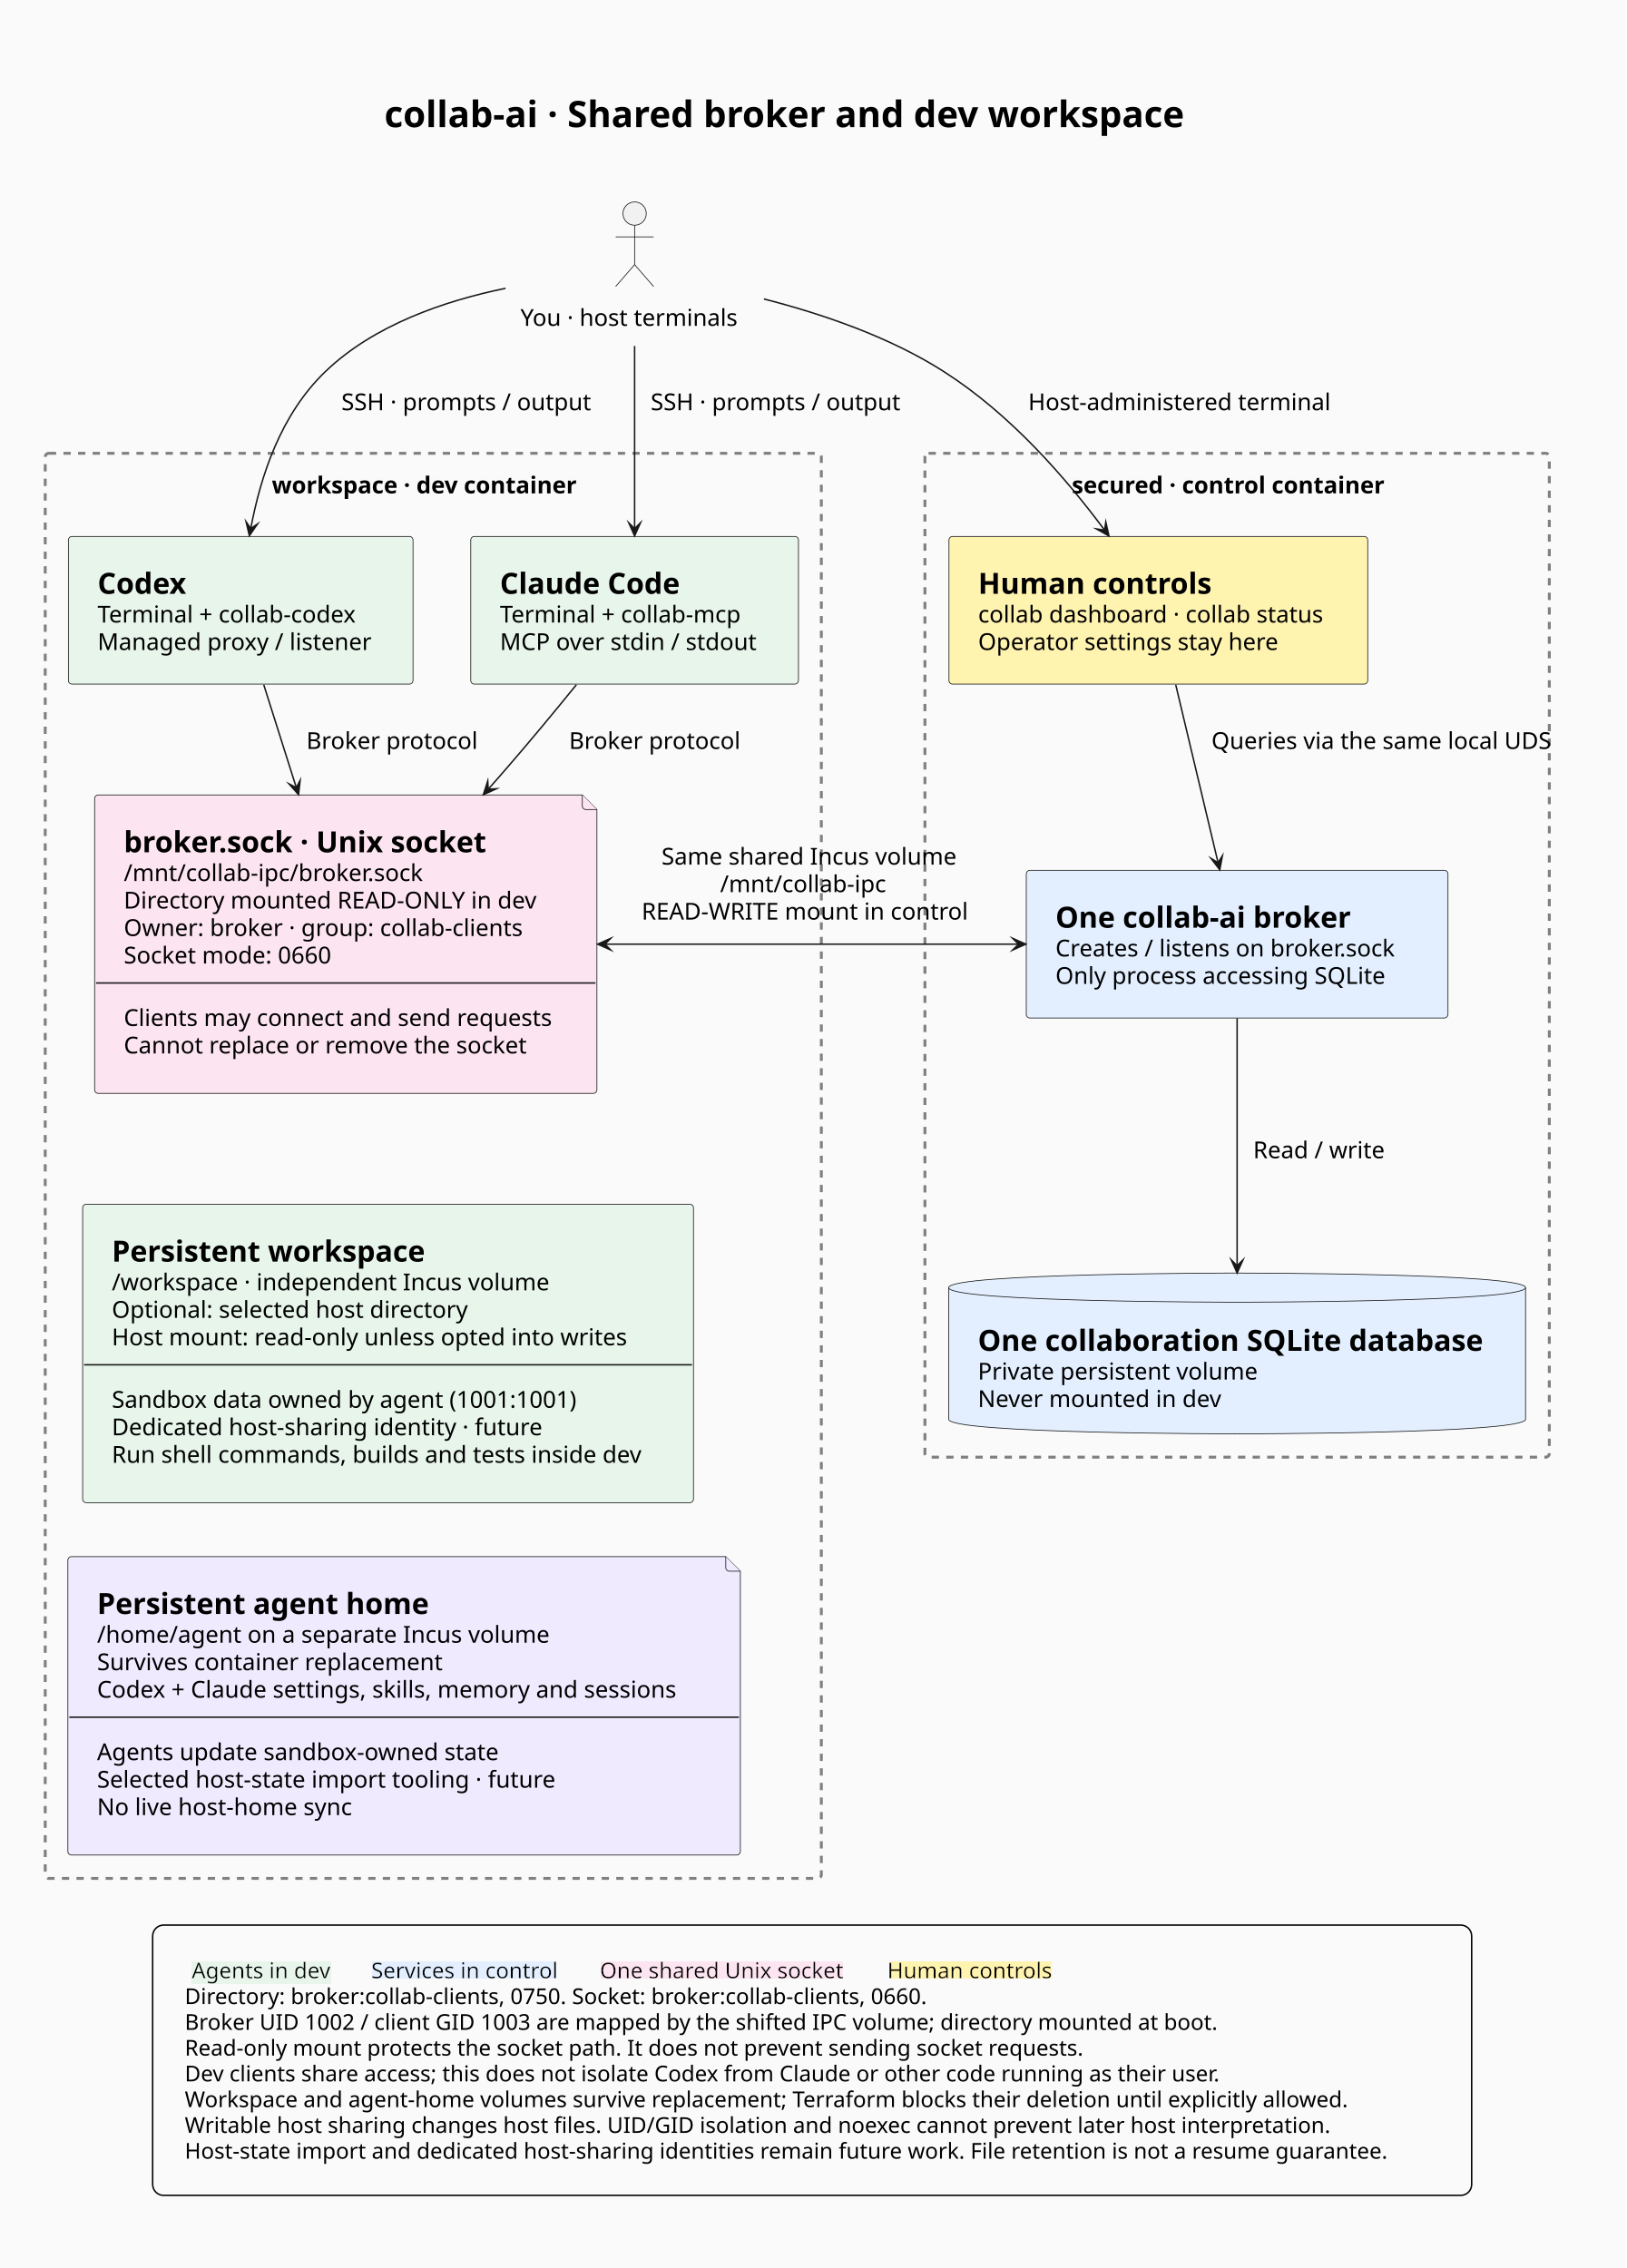
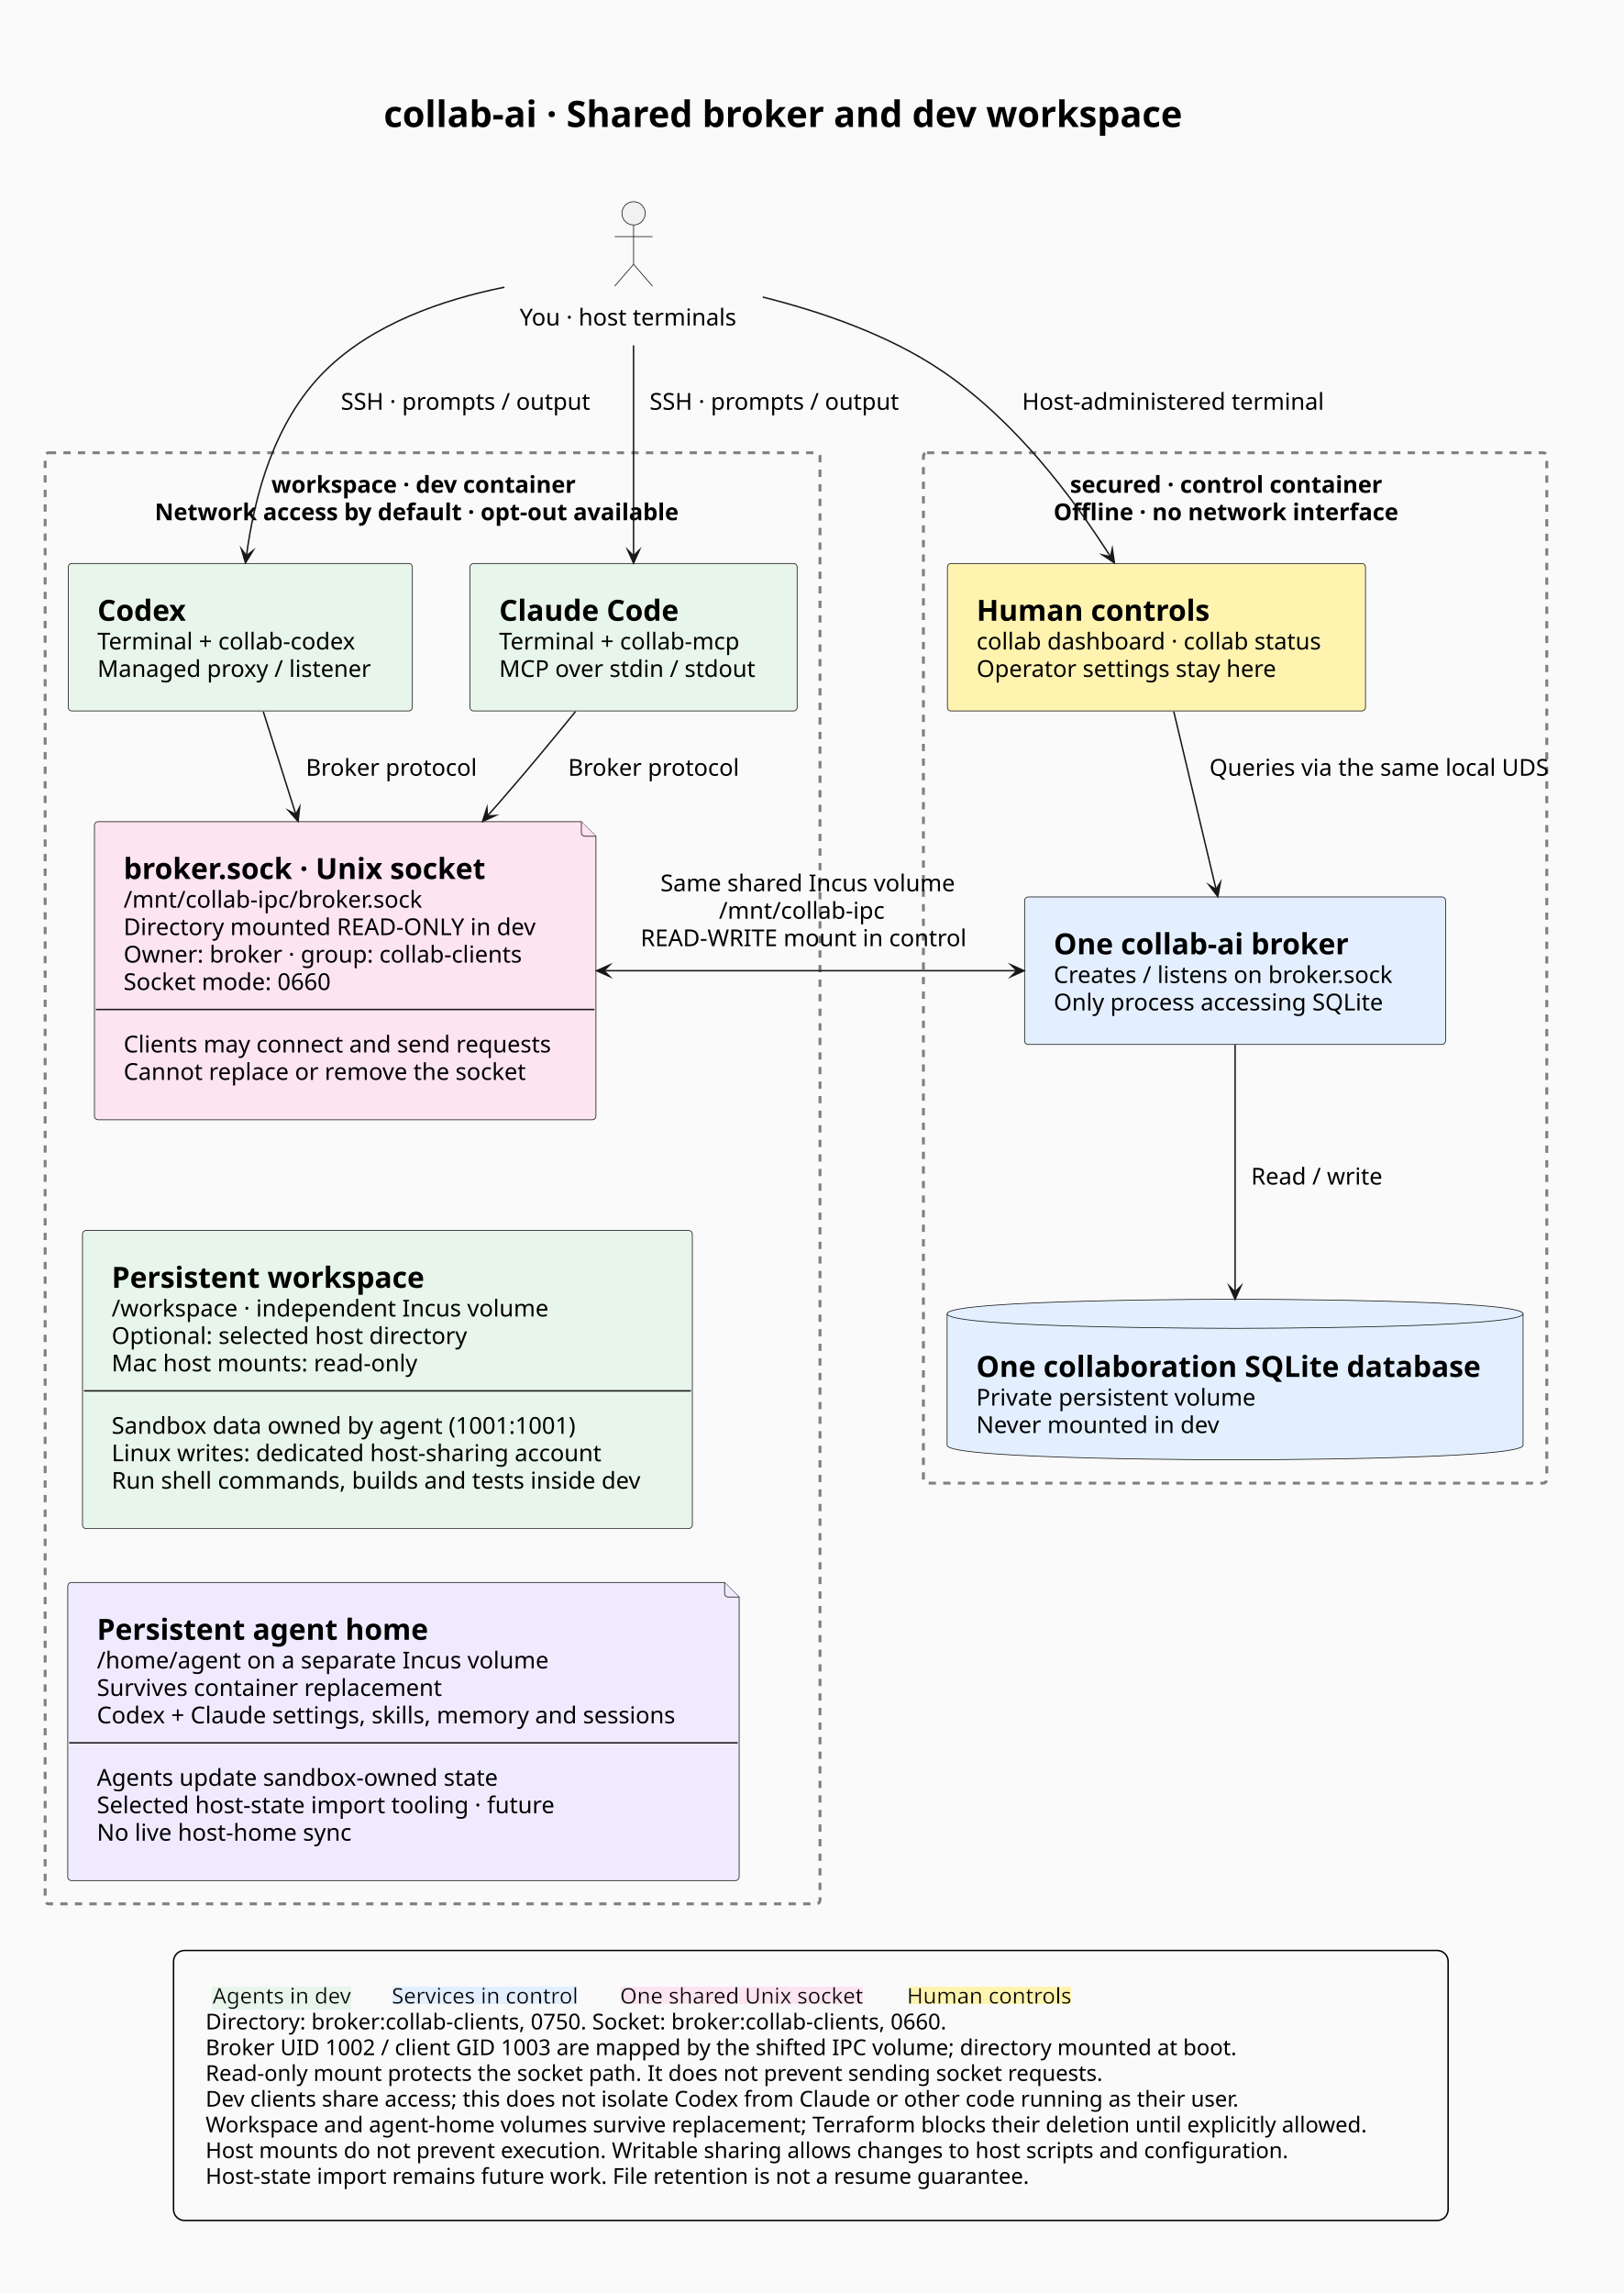
- <svg xmlns="http://www.w3.org/2000/svg" version="1.1" data-diagram-type="DESCRIPTION" style="width:1115px;height:1555px;background:#FAFAFA;" width="1115px" height="1555px" viewBox="0 0 1115 1555" zoomAndPan="magnify" preserveAspectRatio="none" contentStyleType="text/css">
+ <svg xmlns="http://www.w3.org/2000/svg" version="1.1" data-diagram-type="DESCRIPTION" style="width:1115px;height:1574px;background:#FAFAFA;" width="1115px" height="1574px" viewBox="0 0 1115 1574" zoomAndPan="magnify" preserveAspectRatio="none" contentStyleType="text/css">
  <defs>
-     <filter id="b19do8ft7zcluc0" x="0" y="0" width="1" height="1">
+     <filter id="bwtp5i7alx9lz0" x="0" y="0" width="1" height="1">
      <feFlood flood-color="#E7F5EB" result="flood" />
      <feComposite in="SourceGraphic" in2="flood" operator="over" />
    </filter>
-     <filter id="b19do8ft7zcluc1" x="0" y="0" width="1" height="1">
+     <filter id="bwtp5i7alx9lz1" x="0" y="0" width="1" height="1">
      <feFlood flood-color="#E3EFFF" result="flood" />
      <feComposite in="SourceGraphic" in2="flood" operator="over" />
    </filter>
-     <filter id="b19do8ft7zcluc2" x="0" y="0" width="1" height="1">
+     <filter id="bwtp5i7alx9lz2" x="0" y="0" width="1" height="1">
      <feFlood flood-color="#FCE4F0" result="flood" />
      <feComposite in="SourceGraphic" in2="flood" operator="over" />
    </filter>
-     <filter id="b19do8ft7zcluc3" x="0" y="0" width="1" height="1">
+     <filter id="bwtp5i7alx9lz3" x="0" y="0" width="1" height="1">
      <feFlood flood-color="#FFF3B0" result="flood" />
      <feComposite in="SourceGraphic" in2="flood" operator="over" />
    </filter>
  </defs>
  <g font-family="sans-serif" lengthAdjust="spacing">
-     <rect x="0" y="0" width="1115" height="1555" fill="#FAFAFA" style="stroke:none;" />
+     <rect x="0" y="0" width="1115" height="1574" fill="#FAFAFA" style="stroke:none;" />
    <g class="title" data-source-line="4">
      <text x="263.46" y="87.17" fill="#000" font-size="25" textLength="586.499" font-weight="700">collab-ai · Shared broker and dev workspace</text>
    </g>
    <g class="cluster" data-qualified-name="Dev" id="ent0002" data-source-line="53">
-       <rect x="31" y="310.793" width="532" height="977.09" fill="none" style="stroke:#808080;stroke-width:2;stroke-dasharray:5,5;" rx="2.5" ry="2.5" />
+       <rect x="31" y="310.793" width="532" height="996.09" fill="none" style="stroke:#808080;stroke-width:2;stroke-dasharray:5,5;" rx="2.5" ry="2.5" />
      <text x="186.316" y="338.262" fill="#000" font-size="16" textLength="221.367" font-weight="700">workspace · dev container</text>
+       <text x="106.242" y="357.106" fill="#000" font-size="16" textLength="381.516" font-weight="700">Network access by default · opt-out available</text>
    </g>
    <g class="cluster" data-qualified-name="Control" id="ent0008" data-source-line="61">
-       <rect x="634" y="310.793" width="428" height="688.29" fill="none" style="stroke:#808080;stroke-width:2;stroke-dasharray:5,5;" rx="2.5" ry="2.5" />
+       <rect x="634" y="310.793" width="428" height="707.29" fill="none" style="stroke:#808080;stroke-width:2;stroke-dasharray:5,5;" rx="2.5" ry="2.5" />
      <text x="734.676" y="338.262" fill="#000" font-size="16" textLength="226.648" font-weight="700">secured · control container</text>
+       <text x="723.336" y="357.106" fill="#000" font-size="16" textLength="249.328" font-weight="700">Offline · no network interface</text>
    </g>
    <g class="entity" data-qualified-name="Dev.Codex" id="ent0003" data-source-line="54">
-       <rect x="46.88" y="367.793" width="236.234" height="101.242" fill="#E7F5EB" style="stroke:#181818;stroke-width:0.5;" rx="2.5" ry="2.5" />
-       <text x="66.88" y="407.129" fill="#000" font-size="20" textLength="63.809" font-weight="700">Codex</text>
-       <text x="66.88" y="426.817" fill="#000" font-size="16" textLength="193.633">Terminal + collab-codex</text>
-       <text x="66.88" y="445.661" fill="#000" font-size="16" textLength="196.234">Managed proxy / listener</text>
+       <rect x="46.88" y="386.793" width="236.234" height="101.242" fill="#E7F5EB" style="stroke:#181818;stroke-width:0.5;" rx="2.5" ry="2.5" />
+       <text x="66.88" y="426.129" fill="#000" font-size="20" textLength="63.809" font-weight="700">Codex</text>
+       <text x="66.88" y="445.817" fill="#000" font-size="16" textLength="193.633">Terminal + collab-codex</text>
+       <text x="66.88" y="464.661" fill="#000" font-size="16" textLength="196.234">Managed proxy / listener</text>
    </g>
    <g class="entity" data-qualified-name="Dev.Claude" id="ent0004" data-source-line="55">
-       <rect x="322.69" y="367.793" width="224.625" height="101.242" fill="#E7F5EB" style="stroke:#181818;stroke-width:0.5;" rx="2.5" ry="2.5" />
-       <text x="342.69" y="407.129" fill="#000" font-size="20" textLength="129.199" font-weight="700">Claude Code</text>
-       <text x="342.69" y="426.817" fill="#000" font-size="16" textLength="180.016">Terminal + collab-mcp</text>
-       <text x="342.69" y="445.661" fill="#000" font-size="16" textLength="184.625">MCP over stdin / stdout</text>
+       <rect x="322.69" y="386.793" width="224.625" height="101.242" fill="#E7F5EB" style="stroke:#181818;stroke-width:0.5;" rx="2.5" ry="2.5" />
+       <text x="342.69" y="426.129" fill="#000" font-size="20" textLength="129.199" font-weight="700">Claude Code</text>
+       <text x="342.69" y="445.817" fill="#000" font-size="16" textLength="180.016">Terminal + collab-mcp</text>
+       <text x="342.69" y="464.661" fill="#000" font-size="16" textLength="184.625">MCP over stdin / stdout</text>
    </g>
    <g class="entity" data-qualified-name="Dev.Project" id="ent0005" data-source-line="56">
-       <rect x="56.64" y="825.653" width="418.711" height="204.617" fill="#E7F5EB" style="stroke:#181818;stroke-width:0.5;" rx="2.5" ry="2.5" />
-       <text x="76.64" y="864.989" fill="#000" font-size="20" textLength="220.313" font-weight="700">Persistent workspace</text>
-       <text x="76.64" y="884.677" fill="#000" font-size="16" textLength="310.617">/workspace · independent Incus volume</text>
-       <text x="76.64" y="903.521" fill="#000" font-size="16" textLength="253.32">Optional: selected host directory</text>
-       <text x="76.64" y="922.364" fill="#000" font-size="16" textLength="369.641">Host mount: read-only unless opted into writes</text>
-       <line x1="57.64" y1="935.739" x2="474.351" y2="935.739" style="stroke:#181818;stroke-width:1;" />
-       <text x="76.64" y="965.208" fill="#000" font-size="16" textLength="335.75">Sandbox data owned by agent (1001:1001)</text>
-       <text x="76.64" y="984.052" fill="#000" font-size="16" textLength="309.742">Dedicated host-sharing identity · future</text>
-       <text x="76.64" y="1002.896" fill="#000" font-size="16" textLength="378.711">Run shell commands, builds and tests inside dev</text>
+       <rect x="56.64" y="844.653" width="418.711" height="204.617" fill="#E7F5EB" style="stroke:#181818;stroke-width:0.5;" rx="2.5" ry="2.5" />
+       <text x="76.64" y="883.989" fill="#000" font-size="20" textLength="220.313" font-weight="700">Persistent workspace</text>
+       <text x="76.64" y="903.677" fill="#000" font-size="16" textLength="310.617">/workspace · independent Incus volume</text>
+       <text x="76.64" y="922.521" fill="#000" font-size="16" textLength="253.32">Optional: selected host directory</text>
+       <text x="76.64" y="941.364" fill="#000" font-size="16" textLength="220.094">Mac host mounts: read-only</text>
+       <line x1="57.64" y1="954.739" x2="474.351" y2="954.739" style="stroke:#181818;stroke-width:1;" />
+       <text x="76.64" y="984.208" fill="#000" font-size="16" textLength="335.75">Sandbox data owned by agent (1001:1001)</text>
+       <text x="76.64" y="1003.052" fill="#000" font-size="16" textLength="352.43">Linux writes: dedicated host-sharing account</text>
+       <text x="76.64" y="1021.896" fill="#000" font-size="16" textLength="378.711">Run shell commands, builds and tests inside dev</text>
    </g>
    <g class="entity" data-qualified-name="Dev.AgentHome" id="ent0006" data-source-line="57">
-       <path d="M46.52,1069.763 L46.52,1269.381 A2.5,2.5 0 0 0 49.02,1271.881 L504.989,1271.881 A2.5,2.5 0 0 0 507.489,1269.381 L507.489,1077.263 L497.489,1067.263 L49.02,1067.263 A2.5,2.5 0 0 0 46.52,1069.763" style="stroke:#181818;stroke-width:0.5;" fill="#F0EAFF" />
-       <path d="M497.489,1067.263 L497.489,1074.763 A2.5,2.5 0 0 0 499.989,1077.263 L507.489,1077.263" style="stroke:#181818;stroke-width:0.5;" fill="#F0EAFF" />
-       <text x="66.52" y="1106.599" fill="#000" font-size="20" textLength="231.377" font-weight="700">Persistent agent home</text>
-       <text x="66.52" y="1126.287" fill="#000" font-size="16" textLength="321.531">/home/agent on a separate Incus volume</text>
-       <text x="66.52" y="1145.131" fill="#000" font-size="16" textLength="242.133">Survives container replacement</text>
-       <text x="66.52" y="1163.974" fill="#000" font-size="16" textLength="420.969">Codex + Claude settings, skills, memory and sessions</text>
-       <line x1="47.52" y1="1177.349" x2="506.489" y2="1177.349" style="stroke:#181818;stroke-width:1;" />
-       <text x="66.52" y="1206.818" fill="#000" font-size="16" textLength="287.898">Agents update sandbox-owned state</text>
-       <text x="66.52" y="1225.662" fill="#000" font-size="16" textLength="329.617">Selected host-state import tooling · future</text>
-       <text x="66.52" y="1244.506" fill="#000" font-size="16" textLength="184.688">No live host-home sync</text>
+       <path d="M46.52,1088.763 L46.52,1288.381 A2.5,2.5 0 0 0 49.02,1290.881 L504.989,1290.881 A2.5,2.5 0 0 0 507.489,1288.381 L507.489,1096.263 L497.489,1086.263 L49.02,1086.263 A2.5,2.5 0 0 0 46.52,1088.763" style="stroke:#181818;stroke-width:0.5;" fill="#F0EAFF" />
+       <path d="M497.489,1086.263 L497.489,1093.763 A2.5,2.5 0 0 0 499.989,1096.263 L507.489,1096.263" style="stroke:#181818;stroke-width:0.5;" fill="#F0EAFF" />
+       <text x="66.52" y="1125.599" fill="#000" font-size="20" textLength="231.377" font-weight="700">Persistent agent home</text>
+       <text x="66.52" y="1145.287" fill="#000" font-size="16" textLength="321.531">/home/agent on a separate Incus volume</text>
+       <text x="66.52" y="1164.131" fill="#000" font-size="16" textLength="242.133">Survives container replacement</text>
+       <text x="66.52" y="1182.974" fill="#000" font-size="16" textLength="420.969">Codex + Claude settings, skills, memory and sessions</text>
+       <line x1="47.52" y1="1196.349" x2="506.489" y2="1196.349" style="stroke:#181818;stroke-width:1;" />
+       <text x="66.52" y="1225.818" fill="#000" font-size="16" textLength="287.898">Agents update sandbox-owned state</text>
+       <text x="66.52" y="1244.662" fill="#000" font-size="16" textLength="329.617">Selected host-state import tooling · future</text>
+       <text x="66.52" y="1263.506" fill="#000" font-size="16" textLength="184.688">No live host-home sync</text>
    </g>
    <g class="entity" data-qualified-name="Dev.Socket" id="ent0007" data-source-line="58">
-       <path d="M64.85,547.533 L64.85,747.151 A2.5,2.5 0 0 0 67.35,749.651 L406.655,749.651 A2.5,2.5 0 0 0 409.155,747.151 L409.155,555.033 L399.155,545.033 L67.35,545.033 A2.5,2.5 0 0 0 64.85,547.533" style="stroke:#181818;stroke-width:0.5;" fill="#FCE4F0" />
-       <path d="M399.155,545.033 L399.155,552.533 A2.5,2.5 0 0 0 401.655,555.033 L409.155,555.033" style="stroke:#181818;stroke-width:0.5;" fill="#FCE4F0" />
-       <text x="84.85" y="584.369" fill="#000" font-size="20" textLength="266.846" font-weight="700">broker.sock · Unix socket</text>
-       <text x="84.85" y="604.057" fill="#000" font-size="16" textLength="226.203">/mnt/collab-ipc/broker.sock</text>
-       <text x="84.85" y="622.901" fill="#000" font-size="16" textLength="296.469">Directory mounted READ-ONLY in dev</text>
-       <text x="84.85" y="641.744" fill="#000" font-size="16" textLength="289.063">Owner: broker · group: collab-clients</text>
-       <text x="84.85" y="660.588" fill="#000" font-size="16" textLength="150.297">Socket mode: 0660</text>
-       <line x1="65.85" y1="673.963" x2="408.155" y2="673.963" style="stroke:#181818;stroke-width:1;" />
-       <text x="84.85" y="703.432" fill="#000" font-size="16" textLength="304.305">Clients may connect and send requests</text>
-       <text x="84.85" y="722.276" fill="#000" font-size="16" textLength="286.047">Cannot replace or remove the socket</text>
+       <path d="M64.85,566.533 L64.85,766.151 A2.5,2.5 0 0 0 67.35,768.651 L406.655,768.651 A2.5,2.5 0 0 0 409.155,766.151 L409.155,574.033 L399.155,564.033 L67.35,564.033 A2.5,2.5 0 0 0 64.85,566.533" style="stroke:#181818;stroke-width:0.5;" fill="#FCE4F0" />
+       <path d="M399.155,564.033 L399.155,571.533 A2.5,2.5 0 0 0 401.655,574.033 L409.155,574.033" style="stroke:#181818;stroke-width:0.5;" fill="#FCE4F0" />
+       <text x="84.85" y="603.369" fill="#000" font-size="20" textLength="266.846" font-weight="700">broker.sock · Unix socket</text>
+       <text x="84.85" y="623.057" fill="#000" font-size="16" textLength="226.203">/mnt/collab-ipc/broker.sock</text>
+       <text x="84.85" y="641.901" fill="#000" font-size="16" textLength="296.469">Directory mounted READ-ONLY in dev</text>
+       <text x="84.85" y="660.744" fill="#000" font-size="16" textLength="289.063">Owner: broker · group: collab-clients</text>
+       <text x="84.85" y="679.588" fill="#000" font-size="16" textLength="150.297">Socket mode: 0660</text>
+       <line x1="65.85" y1="692.963" x2="408.155" y2="692.963" style="stroke:#181818;stroke-width:1;" />
+       <text x="84.85" y="722.432" fill="#000" font-size="16" textLength="304.305">Clients may connect and send requests</text>
+       <text x="84.85" y="741.276" fill="#000" font-size="16" textLength="286.047">Cannot replace or remove the socket</text>
    </g>
    <g class="entity" data-qualified-name="Control.Dashboard" id="ent0009" data-source-line="62">
-       <rect x="650.47" y="367.793" width="287.063" height="101.242" fill="#FFF3B0" style="stroke:#181818;stroke-width:0.5;" rx="2.5" ry="2.5" />
-       <text x="670.47" y="407.129" fill="#000" font-size="20" textLength="163.955" font-weight="700">Human controls</text>
-       <text x="670.47" y="426.817" fill="#000" font-size="16" textLength="247.063">collab dashboard · collab status</text>
-       <text x="670.47" y="445.661" fill="#000" font-size="16" textLength="211.711">Operator settings stay here</text>
+       <rect x="650.47" y="386.793" width="287.063" height="101.242" fill="#FFF3B0" style="stroke:#181818;stroke-width:0.5;" rx="2.5" ry="2.5" />
+       <text x="670.47" y="426.129" fill="#000" font-size="20" textLength="163.955" font-weight="700">Human controls</text>
+       <text x="670.47" y="445.817" fill="#000" font-size="16" textLength="247.063">collab dashboard · collab status</text>
+       <text x="670.47" y="464.661" fill="#000" font-size="16" textLength="211.711">Operator settings stay here</text>
    </g>
    <g class="entity" data-qualified-name="Control.Broker" id="ent0010" data-source-line="63">
-       <rect x="703.47" y="596.723" width="289.063" height="101.242" fill="#E3EFFF" style="stroke:#181818;stroke-width:0.5;" rx="2.5" ry="2.5" />
-       <text x="723.47" y="636.059" fill="#000" font-size="20" textLength="215.557" font-weight="700">One collab-ai broker</text>
-       <text x="723.47" y="655.747" fill="#000" font-size="16" textLength="249.063">Creates / listens on broker.sock</text>
-       <text x="723.47" y="674.591" fill="#000" font-size="16" textLength="234.484">Only process accessing SQLite</text>
+       <rect x="703.47" y="615.723" width="289.063" height="101.242" fill="#E3EFFF" style="stroke:#181818;stroke-width:0.5;" rx="2.5" ry="2.5" />
+       <text x="723.47" y="655.059" fill="#000" font-size="20" textLength="215.557" font-weight="700">One collab-ai broker</text>
+       <text x="723.47" y="674.747" fill="#000" font-size="16" textLength="249.063">Creates / listens on broker.sock</text>
+       <text x="723.47" y="693.591" fill="#000" font-size="16" textLength="234.484">Only process accessing SQLite</text>
    </g>
    <g class="entity" data-qualified-name="Control.DB" id="ent0011" data-source-line="64">
-       <path d="M650.28,882.833 C650.28,872.833 848,872.833 848,872.833 C848,872.833 1045.719,872.833 1045.719,882.833 L1045.719,973.076 C1045.719,983.076 848,983.076 848,983.076 C848,983.076 650.28,983.076 650.28,973.076 L650.28,882.833" style="stroke:#181818;stroke-width:0.5;" fill="#E3EFFF" />
-       <path d="M650.28,882.833 C650.28,892.833 848,892.833 848,892.833 C848,892.833 1045.719,892.833 1045.719,882.833" style="stroke:#181818;stroke-width:0.5;" fill="none" />
-       <text x="670.28" y="926.169" fill="#000" font-size="20" textLength="355.439" font-weight="700">One collaboration SQLite database</text>
-       <text x="670.28" y="945.857" fill="#000" font-size="16" textLength="195.953">Private persistent volume</text>
-       <text x="670.28" y="964.701" fill="#000" font-size="16" textLength="171.078">Never mounted in dev</text>
+       <path d="M650.28,901.833 C650.28,891.833 848,891.833 848,891.833 C848,891.833 1045.719,891.833 1045.719,901.833 L1045.719,992.076 C1045.719,1002.076 848,1002.076 848,1002.076 C848,1002.076 650.28,1002.076 650.28,992.076 L650.28,901.833" style="stroke:#181818;stroke-width:0.5;" fill="#E3EFFF" />
+       <path d="M650.28,901.833 C650.28,911.833 848,911.833 848,911.833 C848,911.833 1045.719,911.833 1045.719,901.833" style="stroke:#181818;stroke-width:0.5;" fill="none" />
+       <text x="670.28" y="945.169" fill="#000" font-size="20" textLength="355.439" font-weight="700">One collaboration SQLite database</text>
+       <text x="670.28" y="964.857" fill="#000" font-size="16" textLength="195.953">Private persistent volume</text>
+       <text x="670.28" y="983.701" fill="#000" font-size="16" textLength="171.078">Never mounted in dev</text>
    </g>
    <g class="entity" data-qualified-name="Human" id="ent0001" data-source-line="51">
      <ellipse cx="435.005" cy="146.443" rx="8" ry="8" fill="#F1F1F1" style="stroke:#181818;stroke-width:0.5;" />
      <path d="M435.005,154.443 L435.005,181.443 M422.005,162.443 L448.005,162.443 M435.005,181.443 L422.005,196.443 M435.005,181.443 L448.005,196.443" style="stroke:#181818;stroke-width:0.5;" fill="none" />
      <text x="356.79" y="223.412" fill="#000" font-size="16" textLength="156.43">You · host terminals</text>
    </g>
    <g class="link" data-entity-1="ent0001" data-entity-2="ent0003" id="lnk12" data-source-line="67" data-link-type="dependency">
-       <path d="M346.53,197.683 C304.42,206.313 256.15,222.903 223,254.793 C192.21,284.403 178.66,326.521 171.87,362.401" style="stroke:#181818;stroke-width:1;" fill="none" id="Human-to-Codex" />
-       <polygon points="170.94,367.313,176.544,359.214,171.87,362.401,168.683,357.727,170.94,367.313" fill="#181818" style="stroke:#181818;stroke-width:1;stroke-linejoin:miter;stroke-miterlimit:10;" />
+       <path d="M346.33,197.163 C304.05,205.653 255.68,222.283 223,254.793 C187.91,289.683 174.7,340.808 169.21,381.428" style="stroke:#181818;stroke-width:1;" fill="none" id="Human-to-Codex" />
+       <polygon points="168.54,386.383,173.709,378,169.21,381.428,165.781,376.929,168.54,386.383" fill="#181818" style="stroke:#181818;stroke-width:1;stroke-linejoin:miter;stroke-miterlimit:10;" />
      <text x="234" y="281.262" fill="#000" font-size="16" textLength="180.016">SSH · prompts / output</text>
    </g>
    <g class="link" data-entity-1="ent0001" data-entity-2="ent0004" id="lnk13" data-source-line="68" data-link-type="dependency">
-       <path d="M435,237.223 C435,275.583 435,323.803 435,362.443" style="stroke:#181818;stroke-width:1;" fill="none" id="Human-to-Claude" />
-       <polygon points="435,367.443,439,358.443,435,362.443,431,358.443,435,367.443" fill="#181818" style="stroke:#181818;stroke-width:1;stroke-linejoin:miter;stroke-miterlimit:10;" />
+       <path d="M435,237.073 C435,280.253 435,338.013 435,381.543" style="stroke:#181818;stroke-width:1;" fill="none" id="Human-to-Claude" />
+       <polygon points="435,386.543,439,377.543,435,381.543,431,377.543,435,386.543" fill="#181818" style="stroke:#181818;stroke-width:1;stroke-linejoin:miter;stroke-miterlimit:10;" />
      <text x="446" y="281.262" fill="#000" font-size="16" textLength="180.016">SSH · prompts / output</text>
    </g>
    <g class="link" data-entity-1="ent0001" data-entity-2="ent0009" id="lnk14" data-source-line="69" data-link-type="dependency">
-       <path d="M523.62,204.983 C563.48,215.173 609.81,230.973 647,254.793 C692.83,284.143 730.334,327.433 757.164,363.473" style="stroke:#181818;stroke-width:1;" fill="none" id="Human-to-Dashboard" />
-       <polygon points="760.15,367.483,757.984,357.876,757.164,363.473,751.567,362.653,760.15,367.483" fill="#181818" style="stroke:#181818;stroke-width:1;stroke-linejoin:miter;stroke-miterlimit:10;" />
-       <text x="704.79" y="281.262" fill="#000" font-size="16" textLength="216.055">Host-administered terminal</text>
+       <path d="M523.71,203.923 C563.81,213.923 610.32,229.853 647,254.793 C697.32,288.993 736.457,341.254 762.467,382.154" style="stroke:#181818;stroke-width:1;" fill="none" id="Human-to-Dashboard" />
+       <polygon points="765.15,386.373,763.696,376.632,762.467,382.154,756.945,380.925,765.15,386.373" fill="#181818" style="stroke:#181818;stroke-width:1;stroke-linejoin:miter;stroke-miterlimit:10;" />
+       <text x="701.76" y="281.262" fill="#000" font-size="16" textLength="216.055">Host-administered terminal</text>
    </g>
    <g class="link" data-entity-1="ent0003" data-entity-2="ent0007" id="lnk15" data-source-line="71" data-link-type="dependency">
-       <path d="M180.8,469.523 C186.53,487.643 193.05,508.263 199,527.033 C200.84,532.833 201.216,534.028 203.126,540.038" style="stroke:#181818;stroke-width:1;" fill="none" id="Codex-to-Socket" />
-       <polygon points="204.64,544.803,205.726,535.015,203.126,540.038,198.102,537.438,204.64,544.803" fill="#181818" style="stroke:#181818;stroke-width:1;stroke-linejoin:miter;stroke-miterlimit:10;" />
-       <text x="210" y="513.502" fill="#000" font-size="16" textLength="120.359">Broker protocol</text>
+       <path d="M180.8,488.523 C186.53,506.643 193.05,527.263 199,546.033 C200.84,551.833 201.216,553.028 203.126,559.038" style="stroke:#181818;stroke-width:1;" fill="none" id="Codex-to-Socket" />
+       <polygon points="204.64,563.803,205.726,554.015,203.126,559.038,198.102,556.438,204.64,563.803" fill="#181818" style="stroke:#181818;stroke-width:1;stroke-linejoin:miter;stroke-miterlimit:10;" />
+       <text x="210" y="532.502" fill="#000" font-size="16" textLength="120.359">Broker protocol</text>
    </g>
    <g class="link" data-entity-1="ent0004" data-entity-2="ent0007" id="lnk16" data-source-line="72" data-link-type="dependency">
-       <path d="M395.08,469.483 C380.22,487.793 363.06,508.533 347,527.033 C341.92,532.883 339.987,535.121 334.647,541.111" style="stroke:#181818;stroke-width:1;" fill="none" id="Claude-to-Socket" />
-       <polygon points="331.32,544.843,340.295,540.787,334.647,541.111,334.323,535.464,331.32,544.843" fill="#181818" style="stroke:#181818;stroke-width:1;stroke-linejoin:miter;stroke-miterlimit:10;" />
-       <text x="390.06" y="513.502" fill="#000" font-size="16" textLength="120.359">Broker protocol</text>
+       <path d="M395.08,488.483 C380.22,506.793 363.06,527.533 347,546.033 C341.92,551.883 339.987,554.121 334.647,560.111" style="stroke:#181818;stroke-width:1;" fill="none" id="Claude-to-Socket" />
+       <polygon points="331.32,563.843,340.295,559.787,334.647,560.111,334.323,554.464,331.32,563.843" fill="#181818" style="stroke:#181818;stroke-width:1;stroke-linejoin:miter;stroke-miterlimit:10;" />
+       <text x="390.06" y="532.502" fill="#000" font-size="16" textLength="120.359">Broker protocol</text>
    </g>
    <g class="link" data-entity-1="ent0009" data-entity-2="ent0010" id="lnk19" data-source-line="76" data-link-type="dependency">
-       <path d="M805.92,469.493 C814.89,507.213 825.982,553.829 834.952,591.519" style="stroke:#181818;stroke-width:1;" fill="none" id="Dashboard-to-Broker" />
-       <polygon points="836.11,596.383,837.918,586.702,834.952,591.519,830.135,588.554,836.11,596.383" fill="#181818" style="stroke:#181818;stroke-width:1;stroke-linejoin:miter;stroke-miterlimit:10;" />
-       <text x="830.38" y="513.502" fill="#000" font-size="16" textLength="240.039">Queries via the same local UDS</text>
+       <path d="M805.92,488.493 C814.89,526.213 825.982,572.829 834.952,610.519" style="stroke:#181818;stroke-width:1;" fill="none" id="Dashboard-to-Broker" />
+       <polygon points="836.11,615.383,837.918,605.702,834.952,610.519,830.135,607.554,836.11,615.383" fill="#181818" style="stroke:#181818;stroke-width:1;stroke-linejoin:miter;stroke-miterlimit:10;" />
+       <text x="830.38" y="532.502" fill="#000" font-size="16" textLength="240.039">Queries via the same local UDS</text>
    </g>
    <g class="link" data-entity-1="ent0007" data-entity-2="ent0010" id="lnk21" data-source-line="77" data-link-type="dependency">
-       <path d="M414.64,647.343 C507.27,647.343 610.15,647.343 698.16,647.343" style="stroke:#181818;stroke-width:1;" fill="none" id="Socket-Broker" />
-       <polygon points="409.64,647.343,418.64,651.343,414.64,647.343,418.64,643.343,409.64,647.343" fill="#181818" style="stroke:#181818;stroke-width:1;stroke-linejoin:miter;stroke-miterlimit:10;" />
-       <polygon points="703.16,647.343,694.16,643.343,698.16,647.343,694.16,651.343,703.16,647.343" fill="#181818" style="stroke:#181818;stroke-width:1;stroke-linejoin:miter;stroke-miterlimit:10;" />
-       <text x="453.451" y="592.812" fill="#000" font-size="16" textLength="206.281">Same shared Incus volume</text>
-       <text x="493.611" y="611.656" fill="#000" font-size="16" textLength="125.961">/mnt/collab-ipc</text>
-       <text x="439.81" y="630.5" fill="#000" font-size="16" textLength="233.563">READ-WRITE mount in control</text>
+       <path d="M414.64,666.343 C507.27,666.343 610.15,666.343 698.16,666.343" style="stroke:#181818;stroke-width:1;" fill="none" id="Socket-Broker" />
+       <polygon points="409.64,666.343,418.64,670.343,414.64,666.343,418.64,662.343,409.64,666.343" fill="#181818" style="stroke:#181818;stroke-width:1;stroke-linejoin:miter;stroke-miterlimit:10;" />
+       <polygon points="703.16,666.343,694.16,662.343,698.16,666.343,694.16,670.343,703.16,666.343" fill="#181818" style="stroke:#181818;stroke-width:1;stroke-linejoin:miter;stroke-miterlimit:10;" />
+       <text x="453.451" y="611.812" fill="#000" font-size="16" textLength="206.281">Same shared Incus volume</text>
+       <text x="493.611" y="630.656" fill="#000" font-size="16" textLength="125.961">/mnt/collab-ipc</text>
+       <text x="439.81" y="649.5" fill="#000" font-size="16" textLength="233.563">READ-WRITE mount in control</text>
    </g>
    <g class="link" data-entity-1="ent0010" data-entity-2="ent0011" id="lnk22" data-source-line="78" data-link-type="dependency">
-       <path d="M848,698.153 C848,747.303 848,817.223 848,867.823" style="stroke:#181818;stroke-width:1;" fill="none" id="Broker-to-DB" />
-       <polygon points="848,872.823,852,863.823,848,867.823,844,863.823,848,872.823" fill="#181818" style="stroke:#181818;stroke-width:1;stroke-linejoin:miter;stroke-miterlimit:10;" />
-       <text x="859" y="794.122" fill="#000" font-size="16" textLength="94.852">Read / write</text>
+       <path d="M848,717.153 C848,766.303 848,836.223 848,886.823" style="stroke:#181818;stroke-width:1;" fill="none" id="Broker-to-DB" />
+       <polygon points="848,891.823,852,882.823,848,886.823,844,882.823,848,891.823" fill="#181818" style="stroke:#181818;stroke-width:1;stroke-linejoin:miter;stroke-miterlimit:10;" />
+       <text x="859" y="813.122" fill="#000" font-size="16" textLength="94.852">Read / write</text>
    </g>
    <g class="legend" data-source-line="80">
-       <rect x="104.646" y="1319.883" width="904.127" height="185.328" fill="none" style="stroke:#000;stroke-width:1;" rx="7.5" ry="7.5" />
-       <text x="131.392" y="1356.385" fill="#000" font-size="15" textLength="99.324" filter="url(#b19do8ft7zcluc0)">Agents in dev</text>
-       <text x="235.462" y="1356.385" fill="#000" font-size="15" textLength="14.238">   </text>
-       <text x="254.446" y="1356.385" fill="#000" font-size="15" textLength="133" filter="url(#b19do8ft7zcluc1)">Services in control</text>
-       <text x="392.193" y="1356.385" fill="#000" font-size="15" textLength="14.238">   </text>
-       <text x="411.177" y="1356.385" fill="#000" font-size="15" textLength="173.247" filter="url(#b19do8ft7zcluc2)">One shared Unix socket</text>
-       <text x="589.17" y="1356.385" fill="#000" font-size="15" textLength="14.238">   </text>
-       <text x="608.155" y="1356.385" fill="#000" font-size="15" textLength="115.825" filter="url(#b19do8ft7zcluc3)">Human controls</text>
-       <text x="126.646" y="1374.051" fill="#000" font-size="15" textLength="546.445">Directory: broker:collab-clients, 0750. Socket: broker:collab-clients, 0660.</text>
-       <text x="126.646" y="1391.717" fill="#000" font-size="15" textLength="738.999">Broker UID 1002 / client GID 1003 are mapped by the shifted IPC volume; directory mounted at boot.</text>
-       <text x="126.646" y="1409.383" fill="#000" font-size="15" textLength="642.964">Read-only mount protects the socket path. It does not prevent sending socket requests.</text>
-       <text x="126.646" y="1427.049" fill="#000" font-size="15" textLength="743.752">Dev clients share access; this does not isolate Codex from Claude or other code running as their user.</text>
-       <text x="126.646" y="1444.715" fill="#000" font-size="15" textLength="831.101">Workspace and agent-home volumes survive replacement; Terraform blocks their deletion until explicitly allowed.</text>
-       <text x="126.646" y="1462.381" fill="#000" font-size="15" textLength="813.926">Writable host sharing changes host files. UID/GID isolation and noexec cannot prevent later host interpretation.</text>
-       <text x="126.646" y="1480.047" fill="#000" font-size="15" textLength="860.127">Host-state import and dedicated host-sharing identities remain future work. File retention is not a resume guarantee.</text>
+       <rect x="119.159" y="1338.883" width="875.101" height="185.328" fill="none" style="stroke:#000;stroke-width:1;" rx="7.5" ry="7.5" />
+       <text x="145.905" y="1375.385" fill="#000" font-size="15" textLength="99.324" filter="url(#bwtp5i7alx9lz0)">Agents in dev</text>
+       <text x="249.975" y="1375.385" fill="#000" font-size="15" textLength="14.238">   </text>
+       <text x="268.959" y="1375.385" fill="#000" font-size="15" textLength="133" filter="url(#bwtp5i7alx9lz1)">Services in control</text>
+       <text x="406.706" y="1375.385" fill="#000" font-size="15" textLength="14.238">   </text>
+       <text x="425.69" y="1375.385" fill="#000" font-size="15" textLength="173.247" filter="url(#bwtp5i7alx9lz2)">One shared Unix socket</text>
+       <text x="603.683" y="1375.385" fill="#000" font-size="15" textLength="14.238">   </text>
+       <text x="622.668" y="1375.385" fill="#000" font-size="15" textLength="115.825" filter="url(#bwtp5i7alx9lz3)">Human controls</text>
+       <text x="141.159" y="1393.051" fill="#000" font-size="15" textLength="546.445">Directory: broker:collab-clients, 0750. Socket: broker:collab-clients, 0660.</text>
+       <text x="141.159" y="1410.717" fill="#000" font-size="15" textLength="738.999">Broker UID 1002 / client GID 1003 are mapped by the shifted IPC volume; directory mounted at boot.</text>
+       <text x="141.159" y="1428.383" fill="#000" font-size="15" textLength="642.964">Read-only mount protects the socket path. It does not prevent sending socket requests.</text>
+       <text x="141.159" y="1446.049" fill="#000" font-size="15" textLength="743.752">Dev clients share access; this does not isolate Codex from Claude or other code running as their user.</text>
+       <text x="141.159" y="1463.715" fill="#000" font-size="15" textLength="831.101">Workspace and agent-home volumes survive replacement; Terraform blocks their deletion until explicitly allowed.</text>
+       <text x="141.159" y="1481.381" fill="#000" font-size="15" textLength="772.434">Host mounts do not prevent execution. Writable sharing allows changes to host scripts and configuration.</text>
+       <text x="141.159" y="1499.047" fill="#000" font-size="15" textLength="588.633">Host-state import remains future work. File retention is not a resume guarantee.</text>
    </g>
  </g>
</svg>
